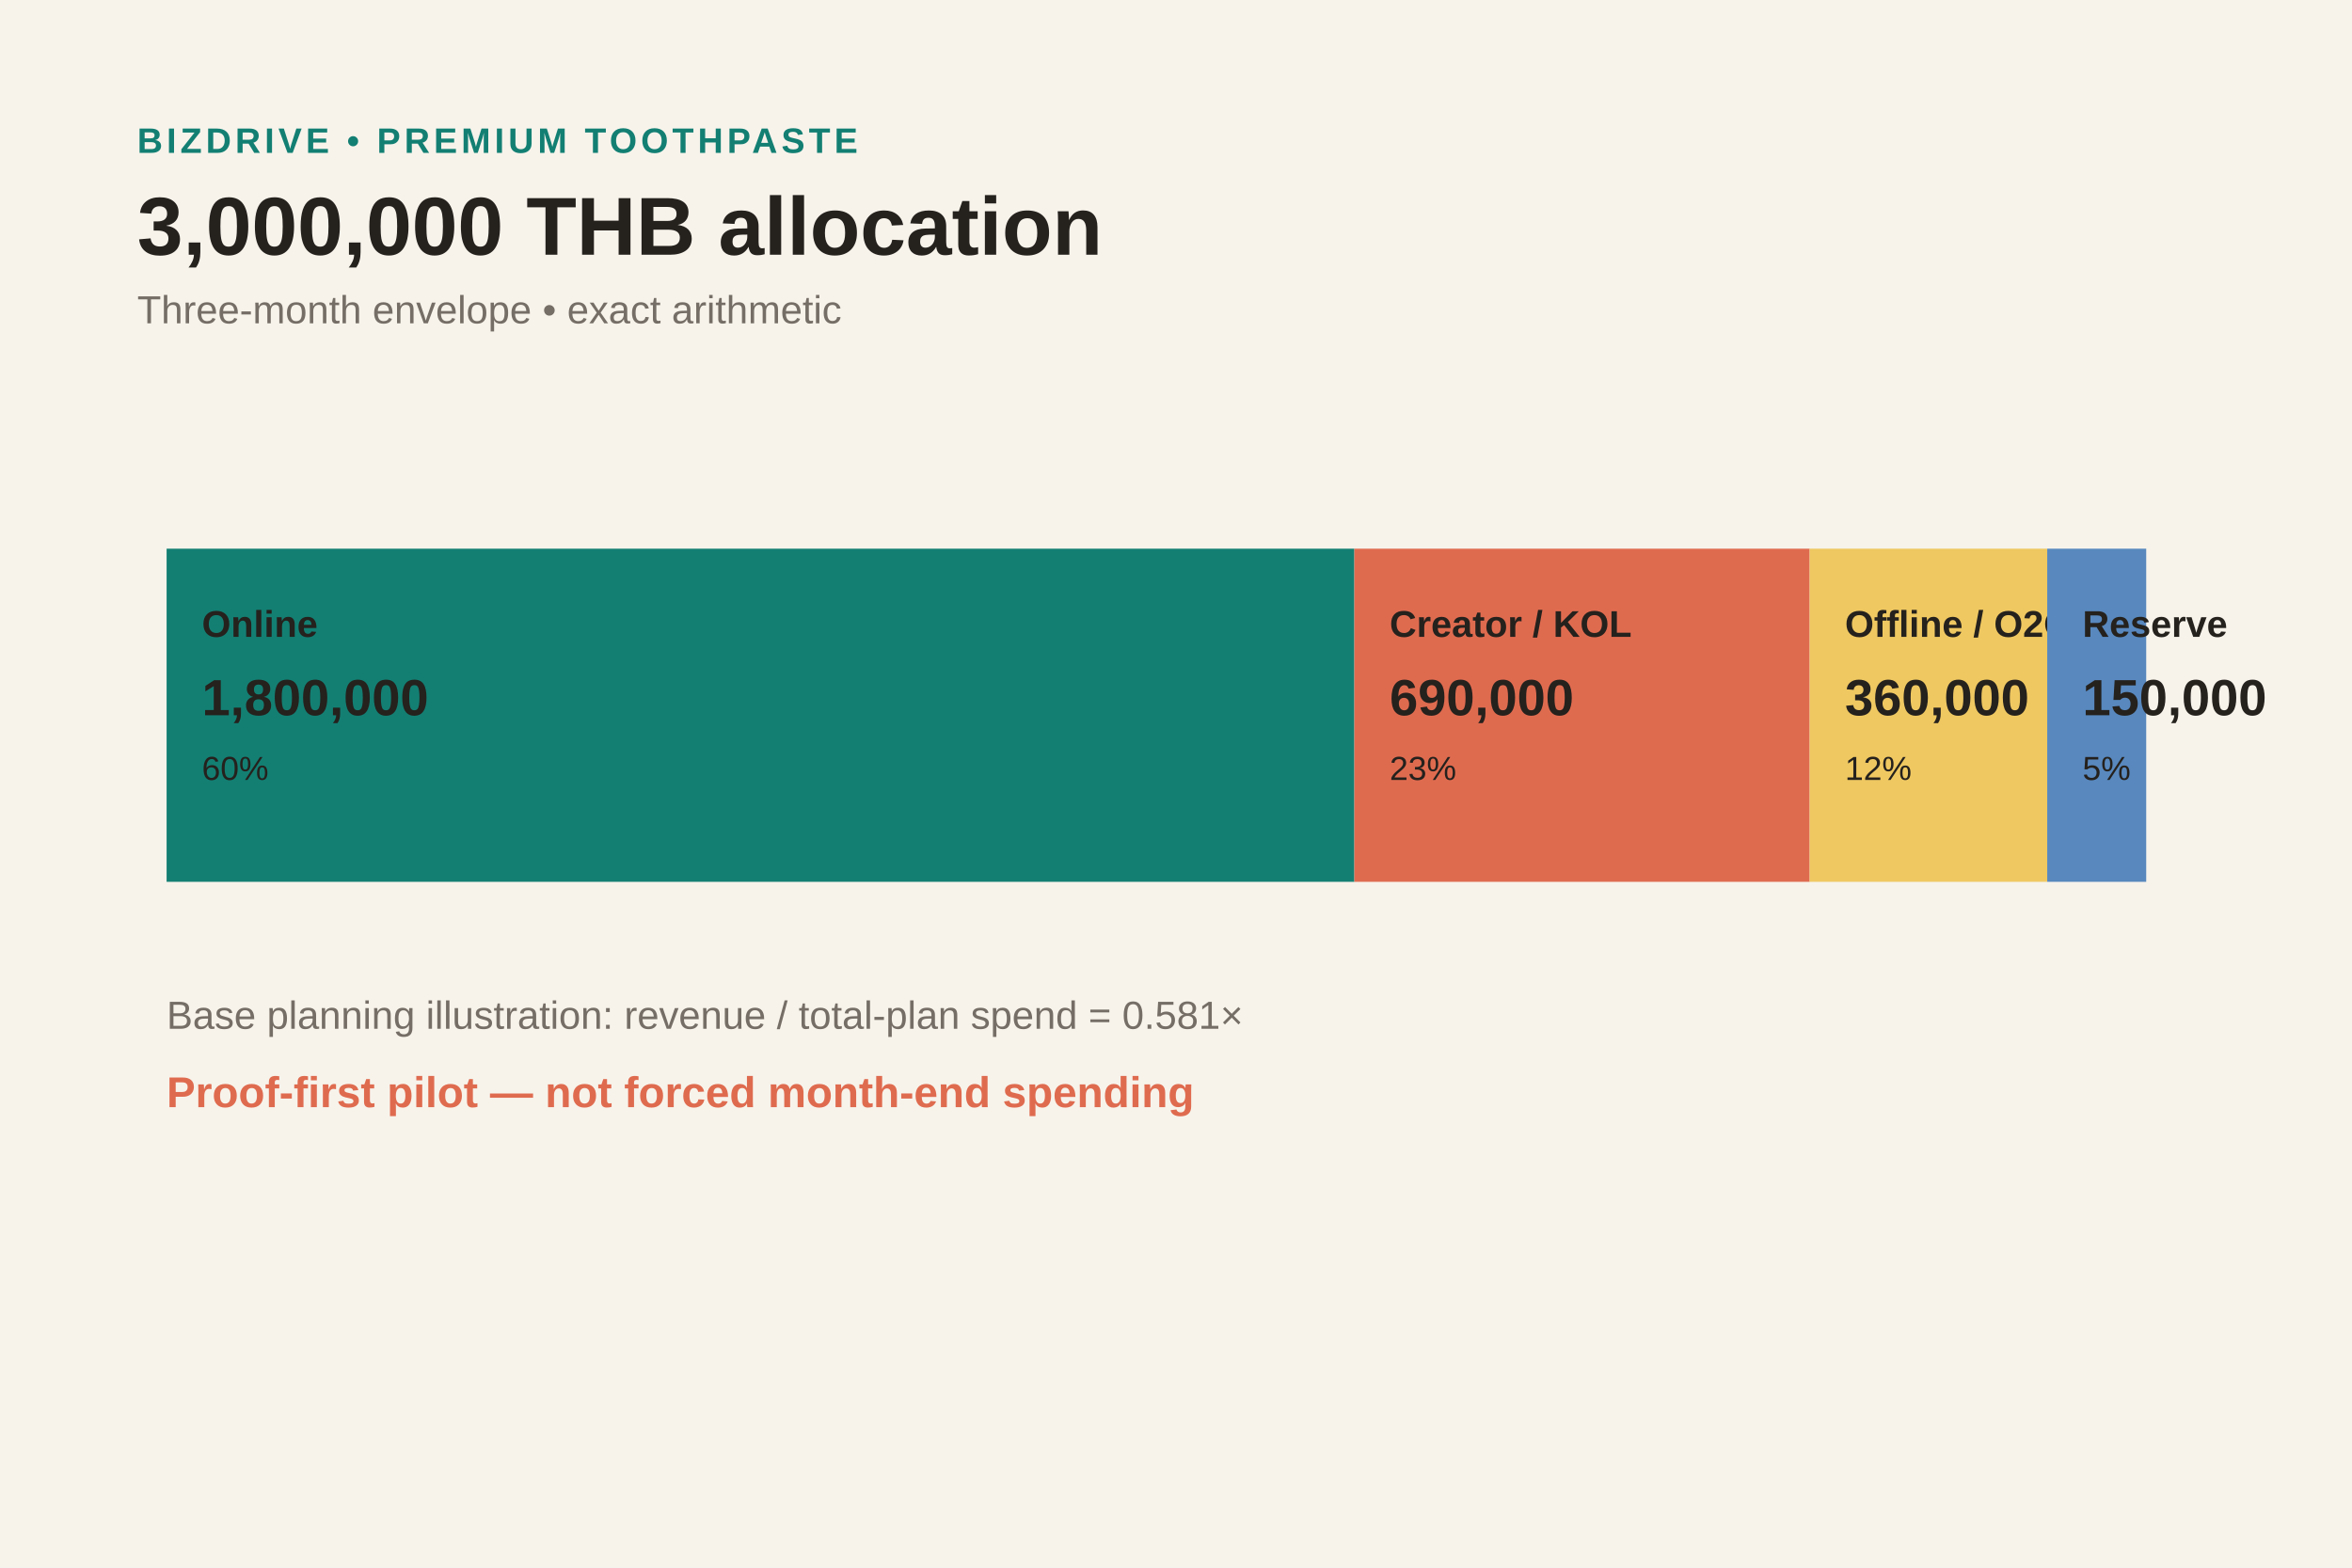
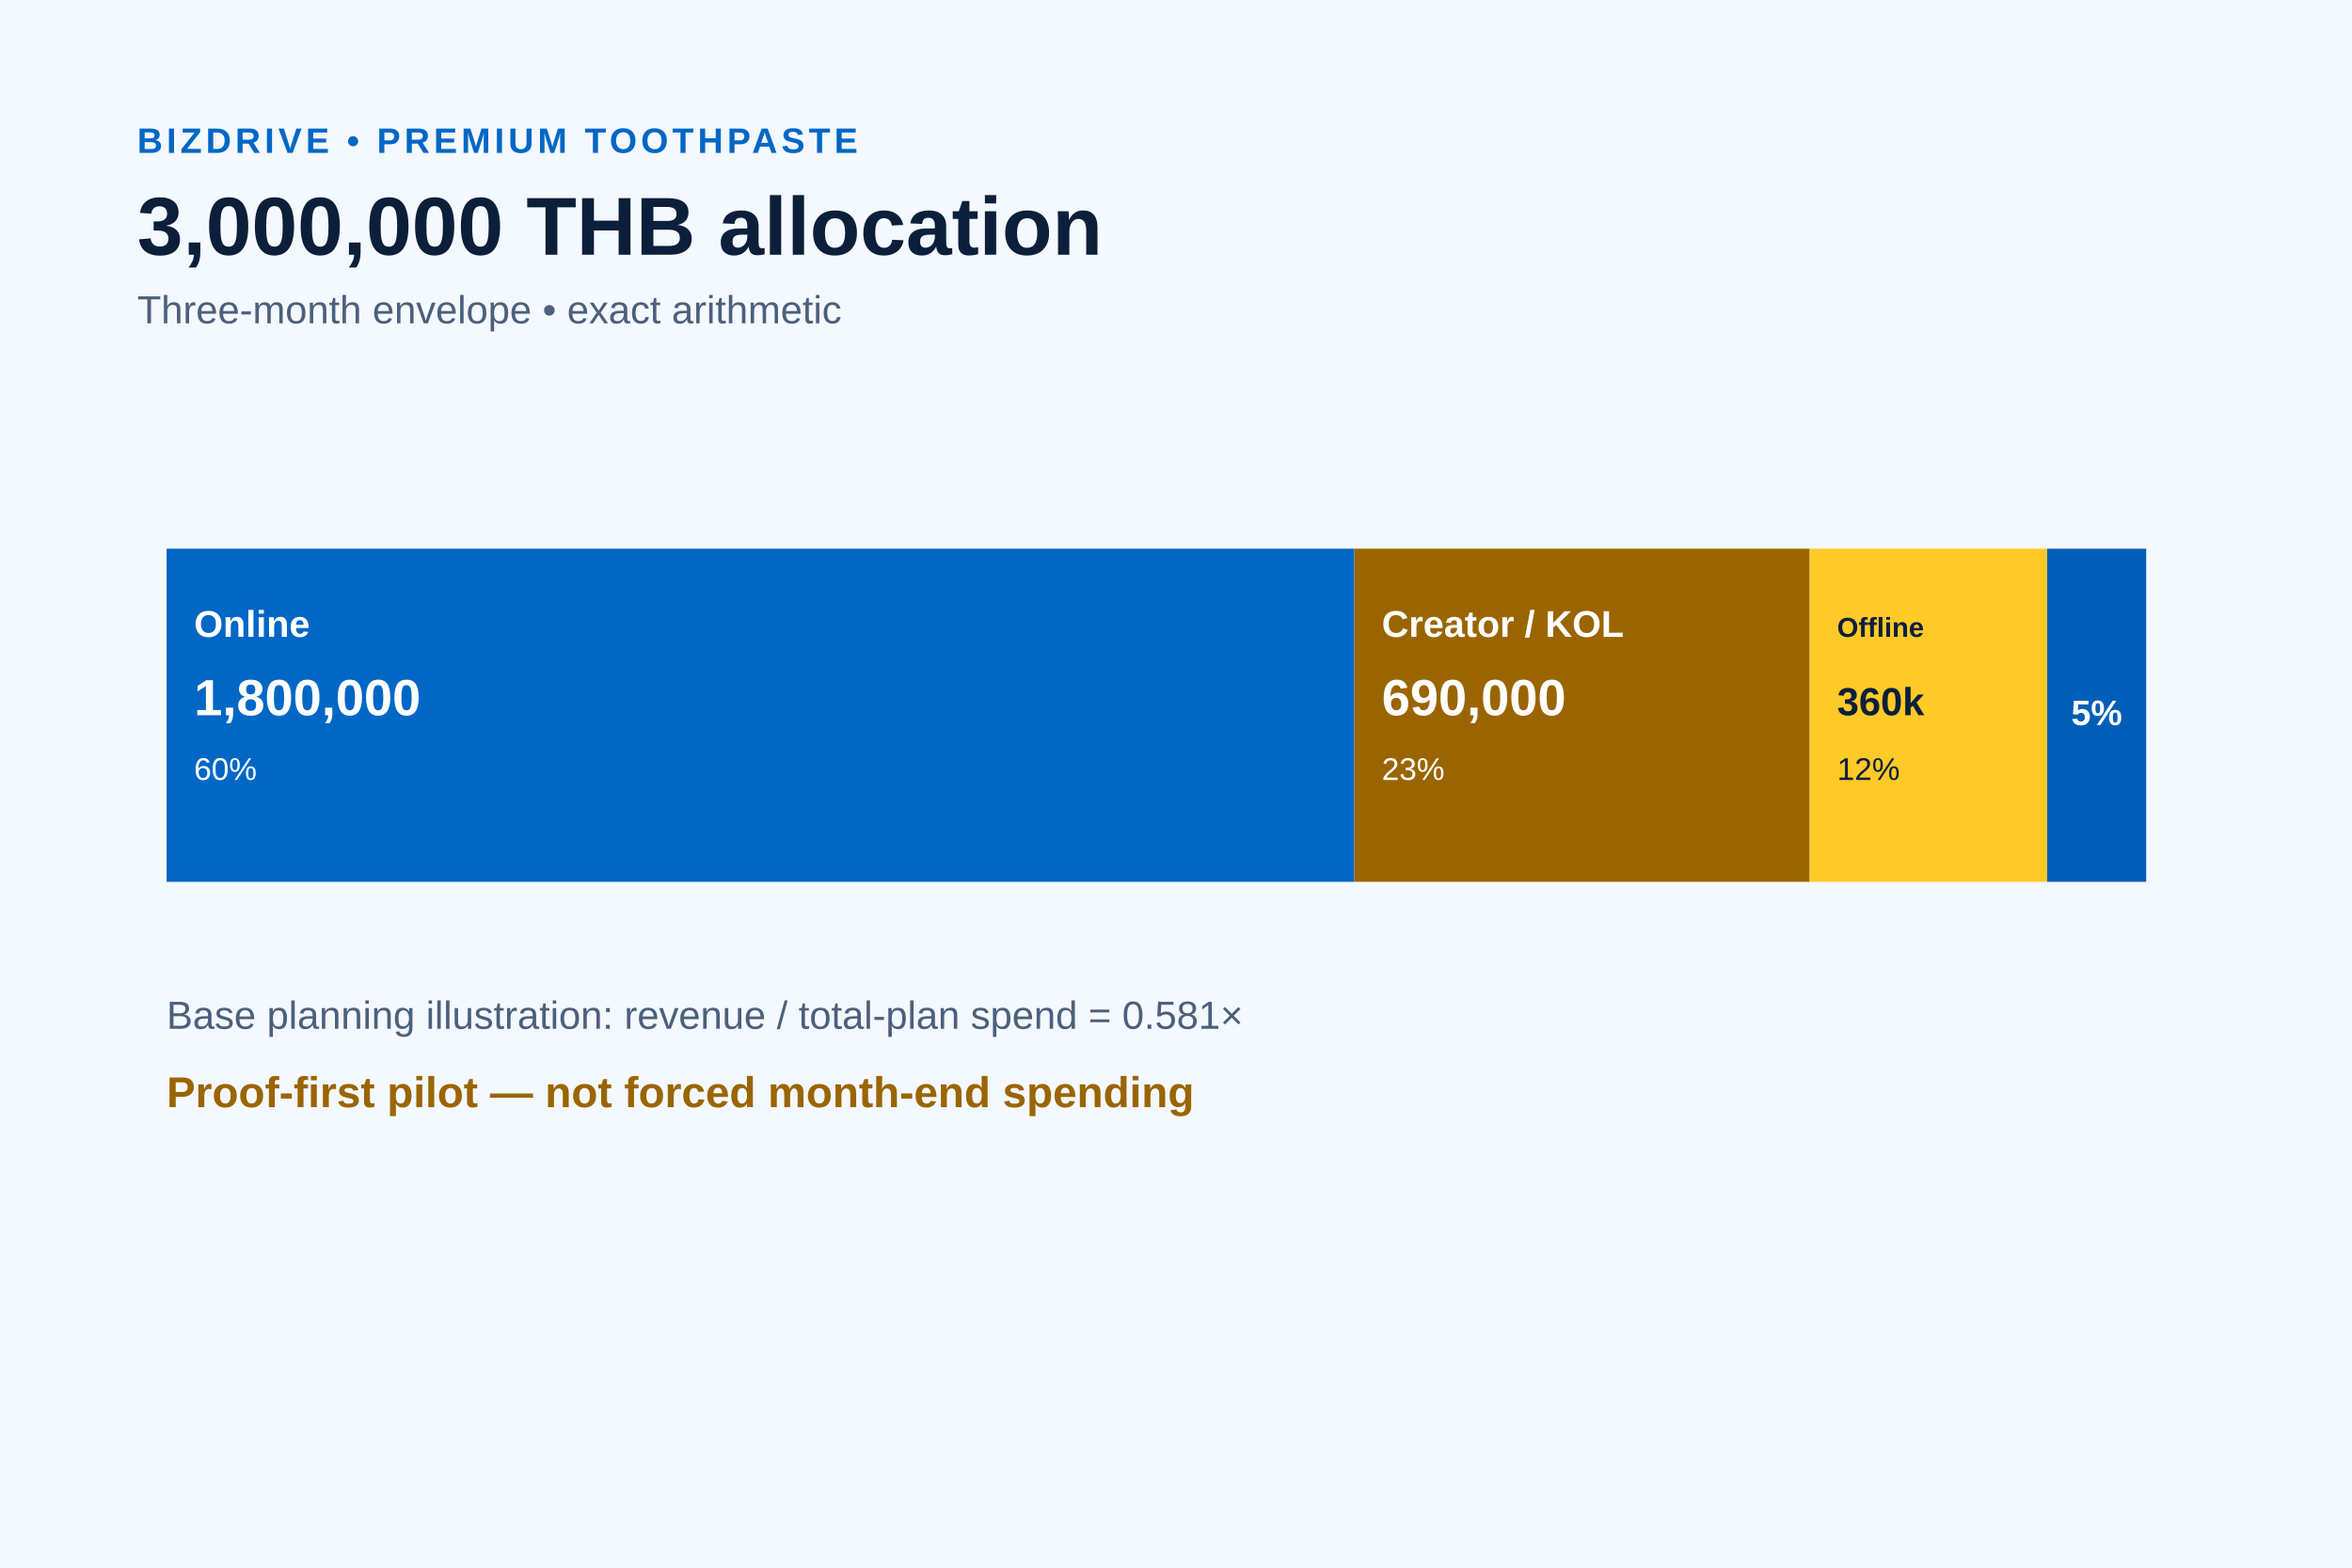
<svg xmlns="http://www.w3.org/2000/svg" width="1200" height="800" viewBox="0 0 1200 800" role="img">
-   <rect width="1200" height="800" fill="#f7f3eb" />
-   <text x="70" y="78" font-family="Arial, sans-serif" font-size="18" font-weight="700" letter-spacing="2" fill="#137f73">BIZDRIVE • PREMIUM TOOTHPASTE</text>
-   <text x="70" y="130" font-family="Arial, sans-serif" font-size="42" font-weight="700" fill="#25211d">3,000,000 THB allocation</text>
-   <text x="70" y="165" font-family="Arial, sans-serif" font-size="20" fill="#756e66">Three-month envelope • exact arithmetic</text>
-   <rect x="85" y="280" width="606.0" height="170" fill="#137f73" />
-   <text x="103" y="325" font-family="Arial" font-size="19" font-weight="700" fill="#25211d">Online</text>
-   <text x="103" y="365" font-family="Arial" font-size="26" font-weight="700" fill="#25211d">1,800,000</text>
-   <text x="103" y="398" font-family="Arial" font-size="17" fill="#25211d">60%</text>
-   <rect x="691.0" y="280" width="232.3" height="170" fill="#df6b4f" />
-   <text x="709.0" y="325" font-family="Arial" font-size="19" font-weight="700" fill="#25211d">Creator / KOL</text>
-   <text x="709.0" y="365" font-family="Arial" font-size="26" font-weight="700" fill="#25211d">690,000</text>
-   <text x="709.0" y="398" font-family="Arial" font-size="17" fill="#25211d">23%</text>
-   <rect x="923.3" y="280" width="121.2" height="170" fill="#efc861" />
-   <text x="941.3" y="325" font-family="Arial" font-size="19" font-weight="700" fill="#25211d">Offline / O2O</text>
-   <text x="941.3" y="365" font-family="Arial" font-size="26" font-weight="700" fill="#25211d">360,000</text>
-   <text x="941.3" y="398" font-family="Arial" font-size="17" fill="#25211d">12%</text>
-   <rect x="1044.5" y="280" width="50.5" height="170" fill="#5888be" />
-   <text x="1062.5" y="325" font-family="Arial" font-size="19" font-weight="700" fill="#25211d">Reserve</text>
-   <text x="1062.5" y="365" font-family="Arial" font-size="26" font-weight="700" fill="#25211d">150,000</text>
-   <text x="1062.5" y="398" font-family="Arial" font-size="17" fill="#25211d">5%</text>
-   <text x="85" y="525" font-family="Arial" font-size="20" fill="#756e66">Base planning illustration: revenue / total-plan spend = 0.581×</text>
-   <text x="85" y="565" font-family="Arial" font-size="22" font-weight="700" fill="#df6b4f">Proof-first pilot — not forced month-end spending</text>
+   <rect width="1200" height="800" fill="#f4f8ff" />
+   <text x="70" y="78" font-family="Arial, sans-serif" font-size="18" font-weight="700" letter-spacing="2" fill="#0067c5">BIZDRIVE • PREMIUM TOOTHPASTE</text>
+   <text x="70" y="130" font-family="Arial, sans-serif" font-size="42" font-weight="700" fill="#0b1f3a">3,000,000 THB allocation</text>
+   <text x="70" y="165" font-family="Arial, sans-serif" font-size="20" fill="#4b607b">Three-month envelope • exact arithmetic</text>
+   <rect x="85" y="280" width="606.0" height="170" fill="#0067c5" />
+   <text x="99" y="325" font-family="Arial" font-size="19" font-weight="700" fill="#ffffff">Online</text>
+   <text x="99" y="365" font-family="Arial" font-size="26" font-weight="700" fill="#ffffff">1,800,000</text>
+   <text x="99" y="398" font-family="Arial" font-size="16" fill="#ffffff">60%</text>
+   <rect x="691.0" y="280" width="232.3" height="170" fill="#9a6500" />
+   <text x="705.0" y="325" font-family="Arial" font-size="19" font-weight="700" fill="#ffffff">Creator / KOL</text>
+   <text x="705.0" y="365" font-family="Arial" font-size="26" font-weight="700" fill="#ffffff">690,000</text>
+   <text x="705.0" y="398" font-family="Arial" font-size="16" fill="#ffffff">23%</text>
+   <rect x="923.3" y="280" width="121.2" height="170" fill="#ffc928" />
+   <text x="937.3" y="325" font-family="Arial" font-size="14" font-weight="700" fill="#0b1f3a">Offline</text>
+   <text x="937.3" y="365" font-family="Arial" font-size="20" font-weight="700" fill="#0b1f3a">360k</text>
+   <text x="937.3" y="398" font-family="Arial" font-size="16" fill="#0b1f3a">12%</text>
+   <rect x="1044.5" y="280" width="50.5" height="170" fill="#005eb8" />
+   <text x="1069.75" y="370" text-anchor="middle" font-family="Arial" font-size="18" font-weight="700" fill="#ffffff">5%</text>
+   <text x="85" y="525" font-family="Arial" font-size="20" fill="#4b607b">Base planning illustration: revenue / total-plan spend = 0.581×</text>
+   <text x="85" y="565" font-family="Arial" font-size="22" font-weight="700" fill="#9a6500">Proof-first pilot — not forced month-end spending</text>
</svg>
